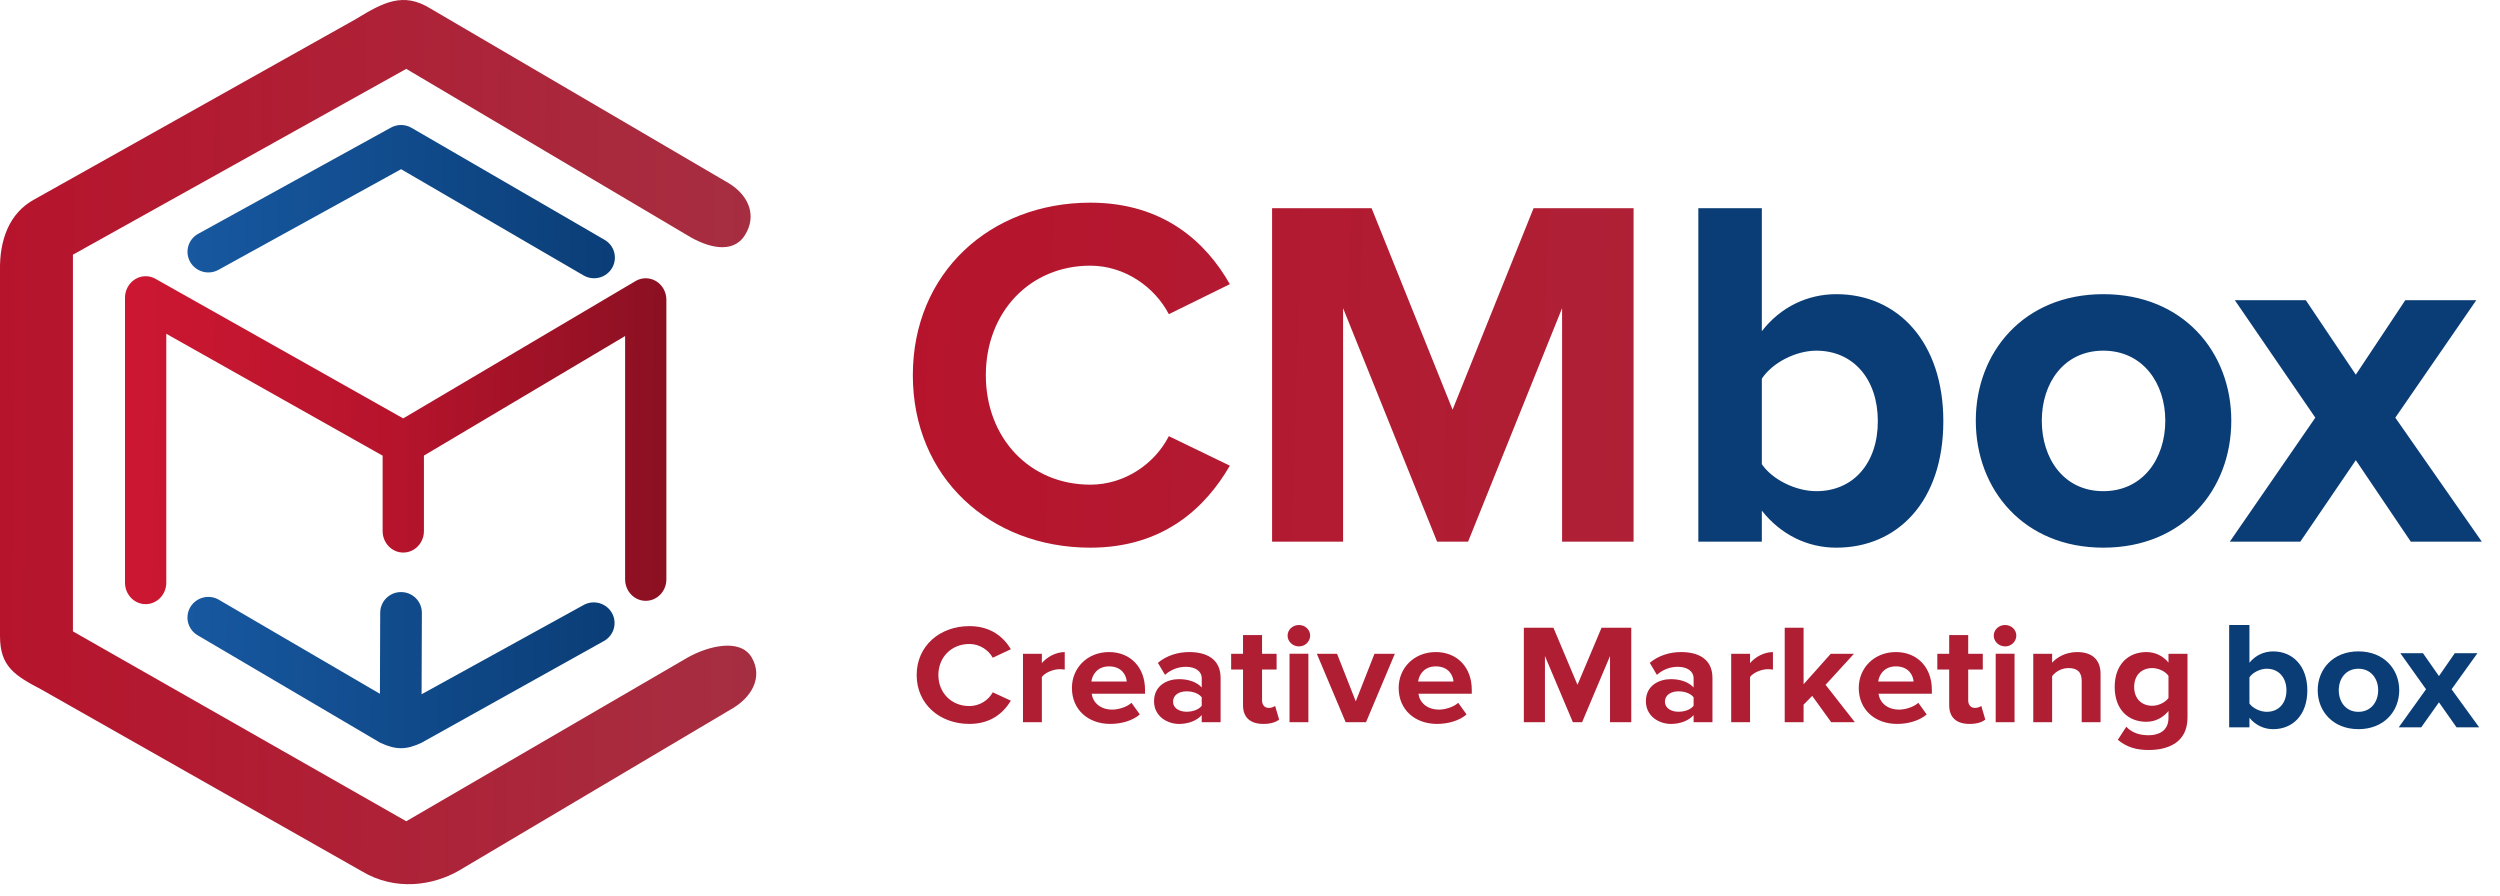
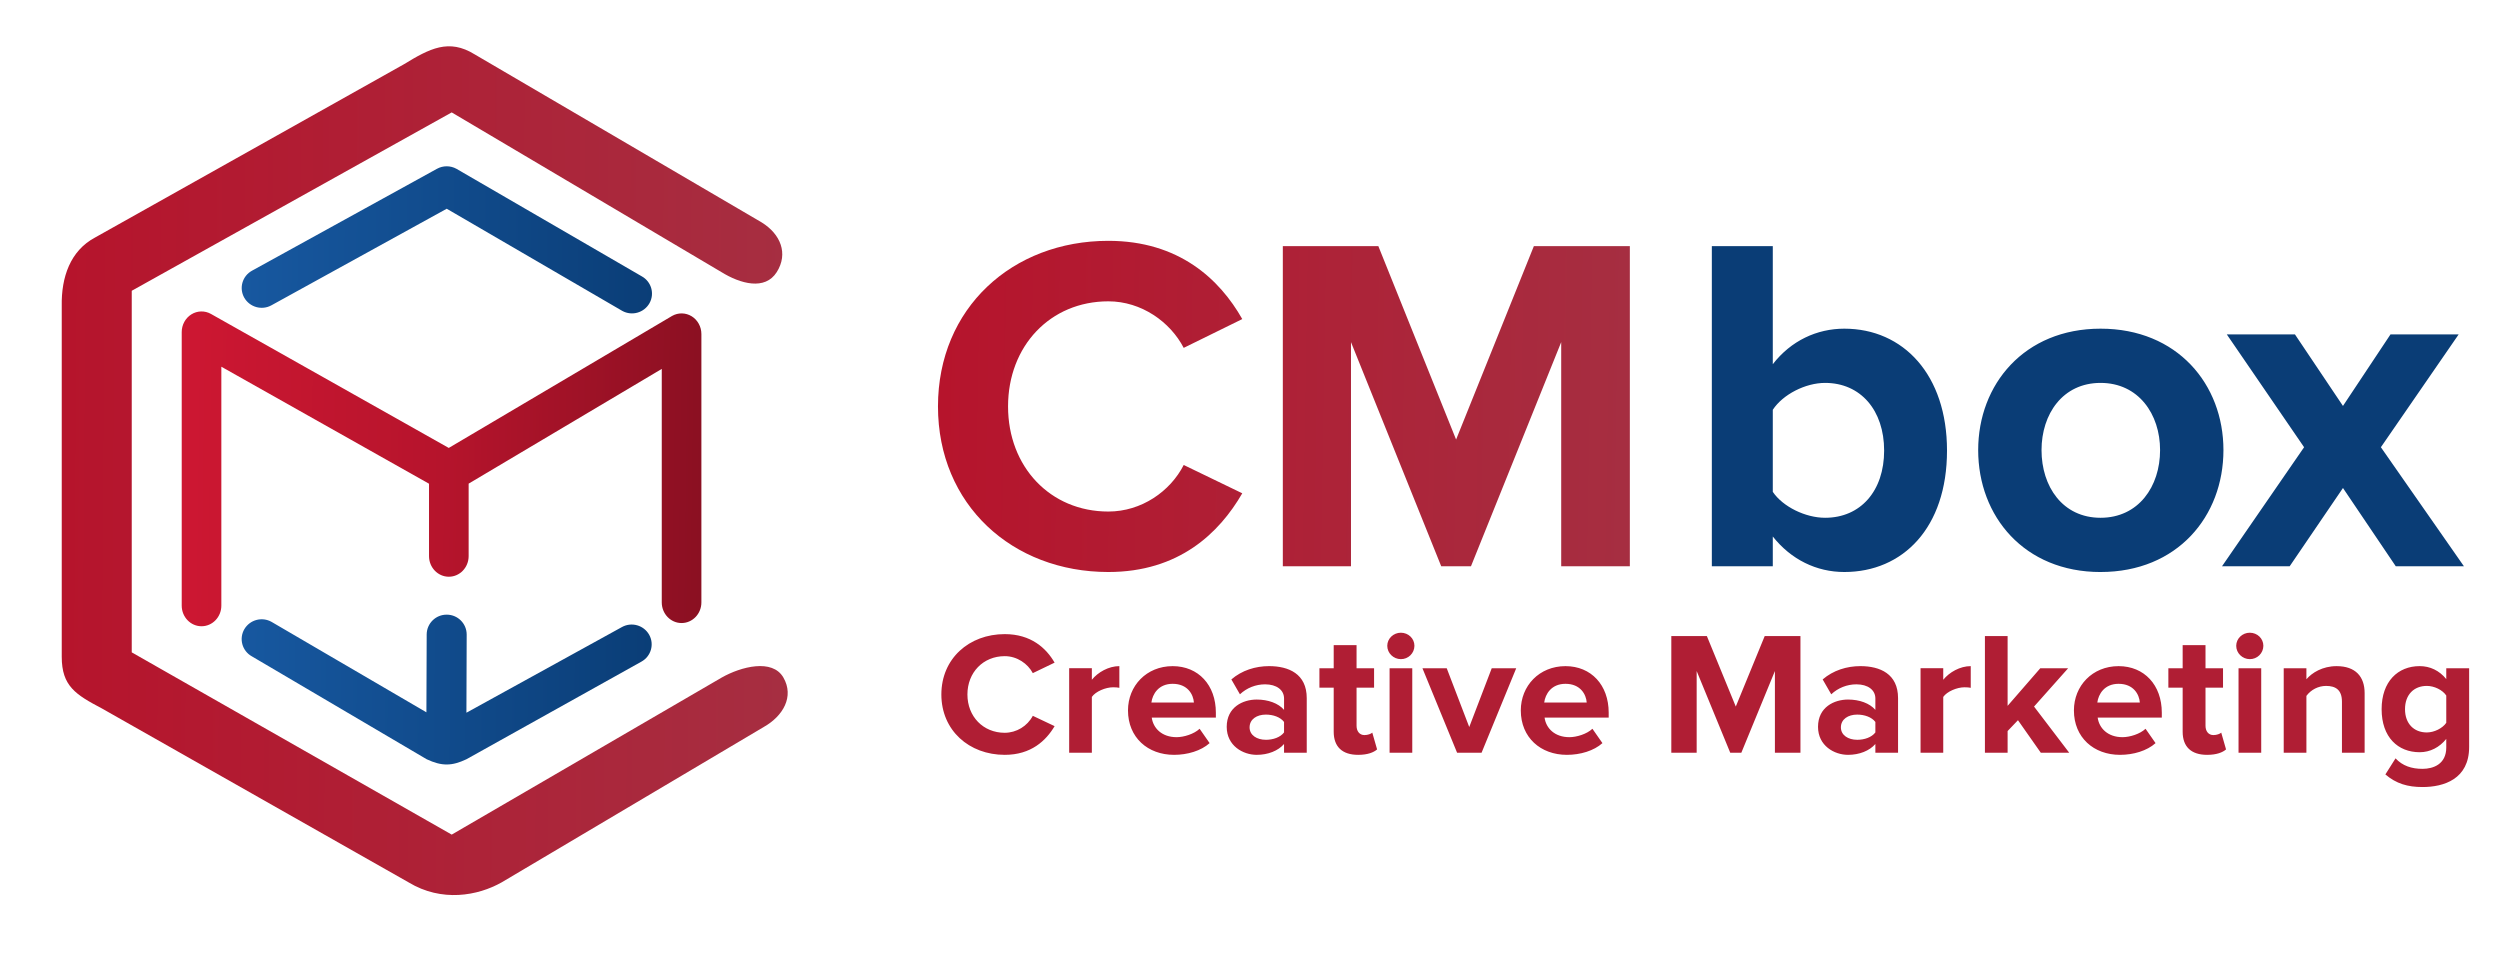
- <svg xmlns="http://www.w3.org/2000/svg" width="120" height="43" fill="none">
-   <path d="M52.336 26.288c3.528 0 5.544-1.944 6.696-3.936l-2.928-1.416c-.672 1.32-2.112 2.328-3.768 2.328-2.904 0-5.016-2.232-5.016-5.256s2.112-5.256 5.016-5.256c1.656 0 3.096 1.032 3.768 2.328l2.928-1.44c-1.128-1.992-3.168-3.912-6.696-3.912-4.8 0-8.52 3.36-8.52 8.28s3.72 8.28 8.52 8.28zM78.412 26V9.992h-4.8l-3.888 9.672-3.888-9.672H61.06V26h3.408V14.792L68.98 26h1.488l4.512-11.208V26h3.432z" fill="url(#paint0_linear)" />
-   <path d="M84.568 22.28v-4.104c.504-.768 1.632-1.344 2.616-1.344 1.776 0 2.952 1.368 2.952 3.384s-1.176 3.36-2.952 3.36c-.984 0-2.112-.552-2.616-1.296zm0 3.72v-1.488c.912 1.152 2.184 1.776 3.576 1.776 2.928 0 5.136-2.208 5.136-6.072 0-3.792-2.184-6.096-5.136-6.096-1.368 0-2.664.6-3.576 1.776V9.992H81.52V26h3.048zm16.39.288c3.84 0 6.144-2.784 6.144-6.096 0-3.288-2.304-6.072-6.144-6.072-3.816 0-6.12 2.784-6.12 6.072 0 3.312 2.304 6.096 6.12 6.096zm0-2.712c-1.896 0-2.952-1.56-2.952-3.384 0-1.8 1.056-3.36 2.952-3.36s2.976 1.56 2.976 3.36c0 1.824-1.08 3.384-2.976 3.384zM119.127 26l-4.152-5.952 3.888-5.64h-3.408l-2.376 3.576-2.4-3.576h-3.408l3.864 5.64L107.031 26h3.384l2.664-3.912 2.64 3.912h3.408z" fill="#0A3D76" />
-   <path fill-rule="evenodd" clip-rule="evenodd" d="M18.765 6.125c.301-.166.668-.167.97 0L29 11.5a.985.985 0 01.39 1.346 1.005 1.005 0 01-1.359.386l-8.779-5.11-8.766 4.83a1.005 1.005 0 01-1.36-.384.985.985 0 01.388-1.346l9.25-5.097zm.488 22.295a.995.995 0 01.997.994l-.014 3.91 7.778-4.284a1.005 1.005 0 011.36.384.985.985 0 01-.388 1.346l-8.75 4.881c-.737.35-1.237.35-1.986 0l-8.75-5.15a.985.985 0 01-.369-1.352 1.006 1.006 0 011.365-.366l7.74 4.52.014-3.896a.995.995 0 011.003-.987z" fill="url(#paint1_linear)" />
-   <path fill-rule="evenodd" clip-rule="evenodd" d="M31.5 13.5c.301.186.486.523.486.888v13.42c0 .57-.444 1.032-.991 1.032-.547 0-.99-.462-.99-1.032V16.13l-9.657 5.738v3.623c0 .57-.444 1.032-.991 1.032-.547 0-.991-.462-.991-1.032v-3.619l-10.384-5.85v11.945c0 .57-.444 1.032-.991 1.032C6.443 29 6 28.538 6 27.968V14.29c0-.363.184-.7.483-.886a.956.956 0 01.98-.021l11.89 6.7 11.166-6.6a.957.957 0 01.98.017z" fill="url(#paint2_linear)" />
-   <path fill-rule="evenodd" clip-rule="evenodd" d="M17.1.904c1.302-.793 2.254-1.301 3.551-.5L35 8.806c.942.582 1.343 1.554.754 2.485-.588.932-1.823.582-2.766 0L19.5 3.306l-16 8.919v18.081l16 9.114 13.504-7.857c.965-.544 2.53-.953 3.08 0 .552.954-.013 1.927-.978 2.472L22 41.806c-1.2.678-3 1-4.649.005L2.013 33.112C.702 32.422 0 31.997 0 30.53V12.981c-.026-1.432.425-2.755 1.661-3.416L17.1.905z" fill="url(#paint3_linear)" />
-   <path d="M46.532 34.748c1.048 0 1.647-.55 1.99-1.115l-.87-.402c-.2.374-.628.66-1.12.66-.863 0-1.49-.633-1.49-1.49s.627-1.49 1.49-1.49c.492 0 .92.293 1.12.66l.87-.408c-.336-.564-.942-1.109-1.99-1.109-1.427 0-2.532.953-2.532 2.347 0 1.395 1.105 2.347 2.532 2.347zm3.477-.082v-2.17c.15-.21.549-.374.848-.374.1 0 .186.007.25.02V31.3c-.428 0-.856.238-1.098.53v-.448h-.906v3.285h.906zm3.283.082c.535 0 1.076-.156 1.419-.456l-.4-.558c-.22.205-.627.327-.92.327-.584 0-.934-.347-.99-.762h2.56v-.19c0-1.075-.7-1.81-1.726-1.81-1.049 0-1.783.769-1.783 1.721 0 1.055.791 1.728 1.84 1.728zm.791-2.034h-1.697c.043-.326.285-.728.849-.728.599 0 .827.415.848.728zm4.506 1.952v-2.122c0-.945-.72-1.245-1.505-1.245-.542 0-1.084.163-1.505.517l.342.578a1.487 1.487 0 011.006-.387c.456 0 .756.217.756.55V33c-.228-.259-.635-.401-1.091-.401-.55 0-1.198.292-1.198 1.06 0 .735.649 1.09 1.198 1.09.449 0 .855-.157 1.09-.423v.34h.907zm-1.634-.503c-.356 0-.649-.177-.649-.483 0-.32.293-.496.65-.496.292 0 .577.095.727.285v.408c-.15.19-.435.286-.728.286zm3.687.585c.378 0 .62-.095.756-.21l-.192-.654a.51.51 0 01-.314.095c-.2 0-.314-.156-.314-.36v-1.483h.699v-.755h-.699v-.898h-.913v.898h-.57v.755h.57v1.714c0 .585.343.898.977.898zm1.704-3.721a.53.53 0 00.542-.517c0-.286-.242-.51-.542-.51-.292 0-.542.224-.542.51 0 .286.25.517.542.517zm.456 3.64V31.38h-.905v3.285h.905zm2.767-.001l1.383-3.285h-.977l-.898 2.285-.899-2.285h-.97l1.384 3.285h.977zm3.407.082c.535 0 1.077-.156 1.419-.456l-.4-.558c-.22.205-.627.327-.92.327-.584 0-.934-.347-.99-.762h2.56v-.19c0-1.075-.7-1.81-1.726-1.81-1.049 0-1.783.769-1.783 1.721 0 1.055.791 1.728 1.84 1.728zm.791-2.034H68.07c.043-.326.285-.728.849-.728.599 0 .827.415.848.728zm8.534 1.952V30.13h-1.426l-1.156 2.742-1.155-2.742h-1.42v4.537h1.013V31.49l1.341 3.177h.442l1.341-3.177v3.177h1.02zm3.897 0v-2.122c0-.945-.72-1.245-1.505-1.245-.542 0-1.084.163-1.504.517l.342.578a1.487 1.487 0 011.005-.387c.457 0 .757.217.757.55V33c-.229-.259-.635-.401-1.092-.401-.549 0-1.198.292-1.198 1.06 0 .735.65 1.09 1.198 1.09.45 0 .856-.157 1.092-.423v.34h.905zm-1.633-.503c-.356 0-.649-.177-.649-.483 0-.32.293-.496.649-.496.292 0 .578.095.728.285v.408c-.15.19-.436.286-.728.286zm3.437.503v-2.17c.15-.21.55-.374.849-.374.1 0 .185.007.25.02V31.3c-.428 0-.856.238-1.099.53v-.448h-.905v3.285h.905zm5.031 0l-1.405-1.795 1.362-1.49h-1.113l-1.305 1.462V30.13h-.906v4.537h.906v-.843l.414-.422.913 1.265h1.134zm2.027.082c.535 0 1.077-.156 1.42-.456l-.4-.558c-.221.205-.628.327-.92.327-.585 0-.934-.347-.991-.762h2.56v-.19c0-1.075-.699-1.81-1.726-1.81-1.048 0-1.783.769-1.783 1.721 0 1.055.792 1.728 1.84 1.728zm.792-2.034h-1.698c.043-.326.286-.728.849-.728.6 0 .827.415.849.728zm2.686 2.034c.378 0 .62-.095.756-.21l-.192-.654a.51.51 0 01-.314.095c-.2 0-.314-.156-.314-.36v-1.483h.7v-.755h-.7v-.898h-.913v.898h-.57v.755h.57v1.714c0 .585.343.898.977.898zm1.704-3.721a.53.53 0 00.542-.517c0-.286-.242-.51-.542-.51-.292 0-.542.224-.542.51 0 .286.25.517.542.517zm.456 3.64V31.38h-.905v3.285h.905zm4.129-.001v-2.32c0-.639-.363-1.047-1.12-1.047-.563 0-.984.259-1.205.51v-.428h-.905v3.285h.905v-2.21a.995.995 0 01.785-.388c.385 0 .634.156.634.612v1.986h.906zM103.139 36c.848 0 1.861-.306 1.861-1.558v-3.061h-.913v.422a1.35 1.35 0 00-1.062-.504c-.871 0-1.52.599-1.52 1.674 0 1.095.657 1.673 1.52 1.673.42 0 .791-.19 1.062-.517v.333c0 .647-.513.83-.948.83-.435 0-.799-.115-1.077-.408l-.407.626c.435.36.892.49 1.484.49zm.171-2.123c-.514 0-.87-.34-.87-.904 0-.565.356-.905.87-.905.299 0 .627.156.777.374v1.061c-.15.211-.478.374-.777.374z" fill="#B01E34" />
-   <path d="M107.973 33.77v-1.26c.16-.235.52-.411.834-.411.567 0 .942.42.942 1.038 0 .618-.375 1.03-.942 1.03-.314 0-.674-.169-.834-.397zm0 1.141v-.456c.291.353.696.545 1.141.545.934 0 1.638-.678 1.638-1.863 0-1.164-.696-1.87-1.638-1.87-.437 0-.85.184-1.141.544V30H107v4.911h.973zm5.23.089c1.225 0 1.96-.854 1.96-1.87 0-1.01-.735-1.864-1.96-1.864-1.218 0-1.953.855-1.953 1.863 0 1.017.735 1.87 1.953 1.87zm0-.832c-.605 0-.942-.479-.942-1.039 0-.552.337-1.03.942-1.03s.949.478.949 1.03c0 .56-.344 1.039-.949 1.039zm5.797.743l-1.325-1.826 1.241-1.73h-1.088l-.758 1.097-.766-1.097h-1.087l1.233 1.73-1.31 1.826h1.08l.85-1.2.843 1.2H119z" fill="#0A3D76" />
+ <svg xmlns="http://www.w3.org/2000/svg" width="162" height="62" fill="none">
+   <path d="M71.822 37.066c4.572 0 7.184-2.519 8.677-5.1l-3.794-1.835c-.871 1.71-2.737 3.017-4.883 3.017-3.764 0-6.5-2.893-6.5-6.812 0-3.918 2.736-6.81 6.5-6.81 2.146 0 4.012 1.337 4.882 3.016l3.795-1.866c-1.462-2.581-4.105-5.07-8.677-5.07-6.22 0-11.041 4.355-11.041 10.73 0 6.376 4.82 10.73 11.04 10.73z" fill="url(#paint0_linear)" />
+   <path d="M105.614 36.693V15.95h-6.22l-5.039 12.533-5.038-12.533h-6.19v20.744h4.417V22.17l5.847 14.524h1.928l5.847-14.524v14.524h4.448z" fill="url(#paint1_linear)" />
+   <path d="M114.877 31.872v-5.318c.653-.995 2.115-1.742 3.39-1.742 2.301 0 3.825 1.773 3.825 4.386 0 2.612-1.524 4.354-3.825 4.354-1.275 0-2.737-.715-3.39-1.68zm0 4.821v-1.928c1.181 1.493 2.83 2.301 4.634 2.301 3.794 0 6.655-2.861 6.655-7.868 0-4.914-2.83-7.9-6.655-7.9-1.773 0-3.453.778-4.634 2.302v-7.652h-3.95v20.745h3.95zm21.24.373c4.976 0 7.962-3.607 7.962-7.9 0-4.26-2.986-7.868-7.962-7.868-4.945 0-7.931 3.608-7.931 7.869 0 4.292 2.986 7.9 7.931 7.9zm0-3.514c-2.457 0-3.826-2.022-3.826-4.385 0-2.333 1.369-4.355 3.826-4.355s3.856 2.022 3.856 4.355c0 2.363-1.399 4.385-3.856 4.385zm23.545 3.141l-5.381-7.713 5.039-7.309h-4.417l-3.079 4.634-3.11-4.634h-4.416l5.007 7.309-5.318 7.713h4.385l3.452-5.07 3.421 5.07h4.417z" fill="#0A3D76" />
+   <path fill-rule="evenodd" clip-rule="evenodd" d="M28.317 10.937a1.307 1.307 0 011.258 0l12.006 6.966c.626.343.852 1.124.506 1.744a1.303 1.303 0 01-1.762.5l-11.377-6.621-11.36 6.258a1.303 1.303 0 01-1.762-.497c-.348-.62-.123-1.4.502-1.745l11.989-6.605zm.633 28.893a1.29 1.29 0 011.291 1.287l-.017 5.067 10.078-5.551a1.303 1.303 0 011.763.497c.348.62.123 1.4-.503 1.745L30.224 49.2c-.956.452-1.604.452-2.574 0l-11.34-6.675a1.276 1.276 0 01-.478-1.752 1.303 1.303 0 011.769-.473l10.03 5.858.018-5.05a1.29 1.29 0 011.3-1.278z" fill="url(#paint2_linear)" />
+   <path fill-rule="evenodd" clip-rule="evenodd" d="M44.82 20.494c.39.241.63.679.63 1.151v17.39c0 .74-.575 1.338-1.284 1.338-.709 0-1.284-.599-1.284-1.338v-15.13L30.368 31.34v4.695c0 .738-.574 1.337-1.284 1.337-.709 0-1.284-.599-1.284-1.337v-4.69l-13.457-7.582v15.48c0 .74-.575 1.338-1.284 1.338-.709 0-1.284-.599-1.284-1.338V21.52c0-.471.238-.908.627-1.15a1.24 1.24 0 011.268-.027l15.41 8.683 14.47-8.553a1.24 1.24 0 011.27.022z" fill="url(#paint3_linear)" />
+   <path fill-rule="evenodd" clip-rule="evenodd" d="M26.16 4.172c1.686-1.028 2.92-1.687 4.601-.648l18.595 10.888c1.221.754 1.74 2.014.978 3.22-.763 1.207-2.364.755-3.585 0L29.27 7.284 8.537 18.842v23.431l20.734 11.81 17.5-10.18c1.25-.706 3.277-1.236 3.992 0 .714 1.235-.018 2.497-1.268 3.203L32.51 57.176c-1.556.879-3.888 1.296-6.025.006L6.608 45.91c-1.699-.896-2.607-1.445-2.607-3.348v-22.74c-.034-1.855.551-3.57 2.153-4.427L26.16 4.172z" fill="url(#paint4_linear)" />
+   <path d="M65.109 48.914c1.701 0 2.674-.919 3.23-1.86l-1.413-.669a2.075 2.075 0 01-1.817 1.1c-1.4 0-2.42-1.054-2.42-2.483 0-1.428 1.02-2.483 2.42-2.483.799 0 1.493.488 1.817 1.1l1.412-.68c-.544-.941-1.528-1.848-3.23-1.848-2.314 0-4.108 1.587-4.108 3.911 0 2.325 1.794 3.912 4.109 3.912zm5.643-.136V45.16c.243-.352.89-.624 1.377-.624.162 0 .3.012.405.034v-1.405c-.694 0-1.389.396-1.782.884v-.748h-1.47v5.476h1.47zm5.328.136c.868 0 1.748-.26 2.303-.76l-.648-.93c-.359.34-1.019.545-1.493.545-.95 0-1.516-.578-1.609-1.27h4.155v-.318c0-1.791-1.134-3.015-2.8-3.015-1.702 0-2.894 1.28-2.894 2.868 0 1.757 1.284 2.88 2.986 2.88zm1.285-3.39H74.61c.07-.544.463-1.213 1.377-1.213.973 0 1.343.691 1.378 1.213zm7.312 3.254V45.24c0-1.576-1.17-2.075-2.443-2.075-.88 0-1.759.273-2.442.862l.556.964a2.379 2.379 0 011.632-.646c.74 0 1.227.363 1.227.918V46c-.37-.43-1.03-.669-1.771-.669-.892 0-1.945.488-1.945 1.769 0 1.224 1.053 1.814 1.945 1.814.729 0 1.389-.26 1.77-.703v.567h1.47zm-2.651-.84c-.579 0-1.053-.294-1.053-.804 0-.533.474-.828 1.053-.828.475 0 .938.159 1.18.476v.68c-.243.318-.706.477-1.18.477zm5.984.976c.613 0 1.006-.159 1.226-.352l-.312-1.088c-.081.08-.29.159-.51.159-.323 0-.509-.261-.509-.601V44.56h1.135v-1.258h-1.135v-1.497h-1.481v1.497h-.926v1.258h.926v2.857c0 .975.555 1.497 1.585 1.497zm2.765-6.202a.87.87 0 00.88-.862c0-.476-.394-.85-.88-.85-.475 0-.88.374-.88.85 0 .477.405.862.88.862zm.74 6.066v-5.476h-1.47v5.476h1.47zm4.49 0l2.246-5.476h-1.586l-1.458 3.81-1.459-3.81h-1.574l2.246 5.476h1.585zm5.529.136c.868 0 1.748-.26 2.304-.76l-.649-.93c-.358.34-1.018.545-1.493.545-.949 0-1.516-.578-1.608-1.27h4.155v-.318c0-1.791-1.135-3.015-2.801-3.015-1.702 0-2.894 1.28-2.894 2.868 0 1.757 1.285 2.88 2.986 2.88zm1.285-3.39h-2.755c.07-.544.463-1.213 1.378-1.213.972 0 1.342.691 1.377 1.213zm13.85 3.254v-7.563h-2.315l-1.875 4.57-1.875-4.57h-2.303v7.563h1.643v-5.295l2.176 5.295h.718l2.176-5.295v5.295h1.655zm6.325 0V45.24c0-1.576-1.169-2.075-2.442-2.075-.88 0-1.76.273-2.443.862l.556.964a2.38 2.38 0 011.632-.646c.741 0 1.227.363 1.227.918V46c-.371-.43-1.03-.669-1.771-.669-.891 0-1.945.488-1.945 1.769 0 1.224 1.054 1.814 1.945 1.814.729 0 1.389-.26 1.771-.703v.567h1.47zm-2.651-.84c-.578 0-1.053-.294-1.053-.804 0-.533.475-.828 1.053-.828.475 0 .938.159 1.181.476v.68c-.243.318-.706.477-1.181.477zm5.579.84V45.16c.243-.352.891-.624 1.377-.624.162 0 .301.012.405.034v-1.405c-.694 0-1.389.396-1.782.884v-.748h-1.47v5.476h1.47zm8.164 0l-2.28-2.993 2.21-2.483h-1.805l-2.118 2.437v-4.524h-1.47v7.563h1.47v-1.406l.671-.703 1.481 2.109h1.841zm3.29.136c.868 0 1.748-.26 2.304-.76l-.649-.93c-.358.34-1.018.545-1.493.545-.949 0-1.516-.578-1.609-1.27h4.156v-.318c0-1.791-1.135-3.015-2.801-3.015-1.702 0-2.894 1.28-2.894 2.868 0 1.757 1.285 2.88 2.986 2.88zm1.285-3.39h-2.755c.07-.544.463-1.213 1.378-1.213.972 0 1.342.691 1.377 1.213zm4.36 3.39c.614 0 1.007-.159 1.227-.352l-.312-1.088c-.081.08-.29.159-.509.159-.325 0-.51-.261-.51-.601V44.56h1.135v-1.258h-1.135v-1.497h-1.481v1.497h-.926v1.258h.926v2.857c0 .975.555 1.497 1.585 1.497zm2.765-6.202a.87.87 0 00.88-.862c0-.476-.393-.85-.88-.85-.474 0-.879.374-.879.85 0 .477.405.862.879.862zm.741 6.066v-5.476h-1.47v5.476h1.47zm6.701 0v-3.866c0-1.066-.59-1.746-1.817-1.746-.915 0-1.598.43-1.956.85v-.714h-1.47v5.476h1.47v-3.685a1.6 1.6 0 011.273-.646c.625 0 1.03.26 1.03 1.02v3.31h1.47zM156.979 51c1.377 0 3.021-.51 3.021-2.596v-5.102h-1.482v.703c-.451-.556-1.053-.84-1.724-.84-1.412 0-2.465.998-2.465 2.79 0 1.825 1.064 2.789 2.465 2.789.683 0 1.285-.318 1.724-.862v.556c0 1.077-.833 1.383-1.539 1.383s-1.296-.193-1.748-.68l-.659 1.043c.706.6 1.446.816 2.407.816zm.278-3.537c-.833 0-1.412-.567-1.412-1.508 0-.941.579-1.508 1.412-1.508.486 0 1.018.26 1.261.623v1.769c-.243.352-.775.624-1.261.624z" fill="#B01E34" />
  <defs>
-     <linearGradient id="paint0_linear" x1="43" y1="17.633" x2="119.953" y2="19.589" gradientUnits="userSpaceOnUse">
+     <linearGradient id="paint0_linear" x1="60.781" y1="25.114" x2="105.603" y2="25.856" gradientUnits="userSpaceOnUse">
      <stop stop-color="#B6142C" />
      <stop offset="1" stop-color="#A62E41" />
    </linearGradient>
-     <linearGradient id="paint1_linear" x1="9" y1="20.445" x2="30" y2="20.605" gradientUnits="userSpaceOnUse">
+     <linearGradient id="paint1_linear" x1="60.781" y1="25.114" x2="105.603" y2="25.856" gradientUnits="userSpaceOnUse">
+       <stop stop-color="#B6142C" />
+       <stop offset="1" stop-color="#A62E41" />
+     </linearGradient>
+     <linearGradient id="paint2_linear" x1="15.663" y1="29.495" x2="42.877" y2="29.702" gradientUnits="userSpaceOnUse">
      <stop stop-color="#1758A0" />
      <stop offset="1" stop-color="#0A3D76" />
    </linearGradient>
-     <linearGradient id="paint2_linear" x1="6" y1="20.233" x2="31.982" y2="20.572" gradientUnits="userSpaceOnUse">
+     <linearGradient id="paint3_linear" x1="11.775" y1="29.219" x2="45.446" y2="29.66" gradientUnits="userSpaceOnUse">
      <stop stop-color="#CD1732" />
      <stop offset=".5" stop-color="#B6142C" />
      <stop offset="1" stop-color="#8B1022" />
    </linearGradient>
-     <linearGradient id="paint3_linear" x1="0" y1="18.803" x2="36.301" y2="19.049" gradientUnits="userSpaceOnUse">
+     <linearGradient id="paint4_linear" x1="4" y1="27.367" x2="51.042" y2="27.686" gradientUnits="userSpaceOnUse">
      <stop stop-color="#B6142C" />
      <stop offset="1" stop-color="#A62E41" />
    </linearGradient>
  </defs>
</svg>
